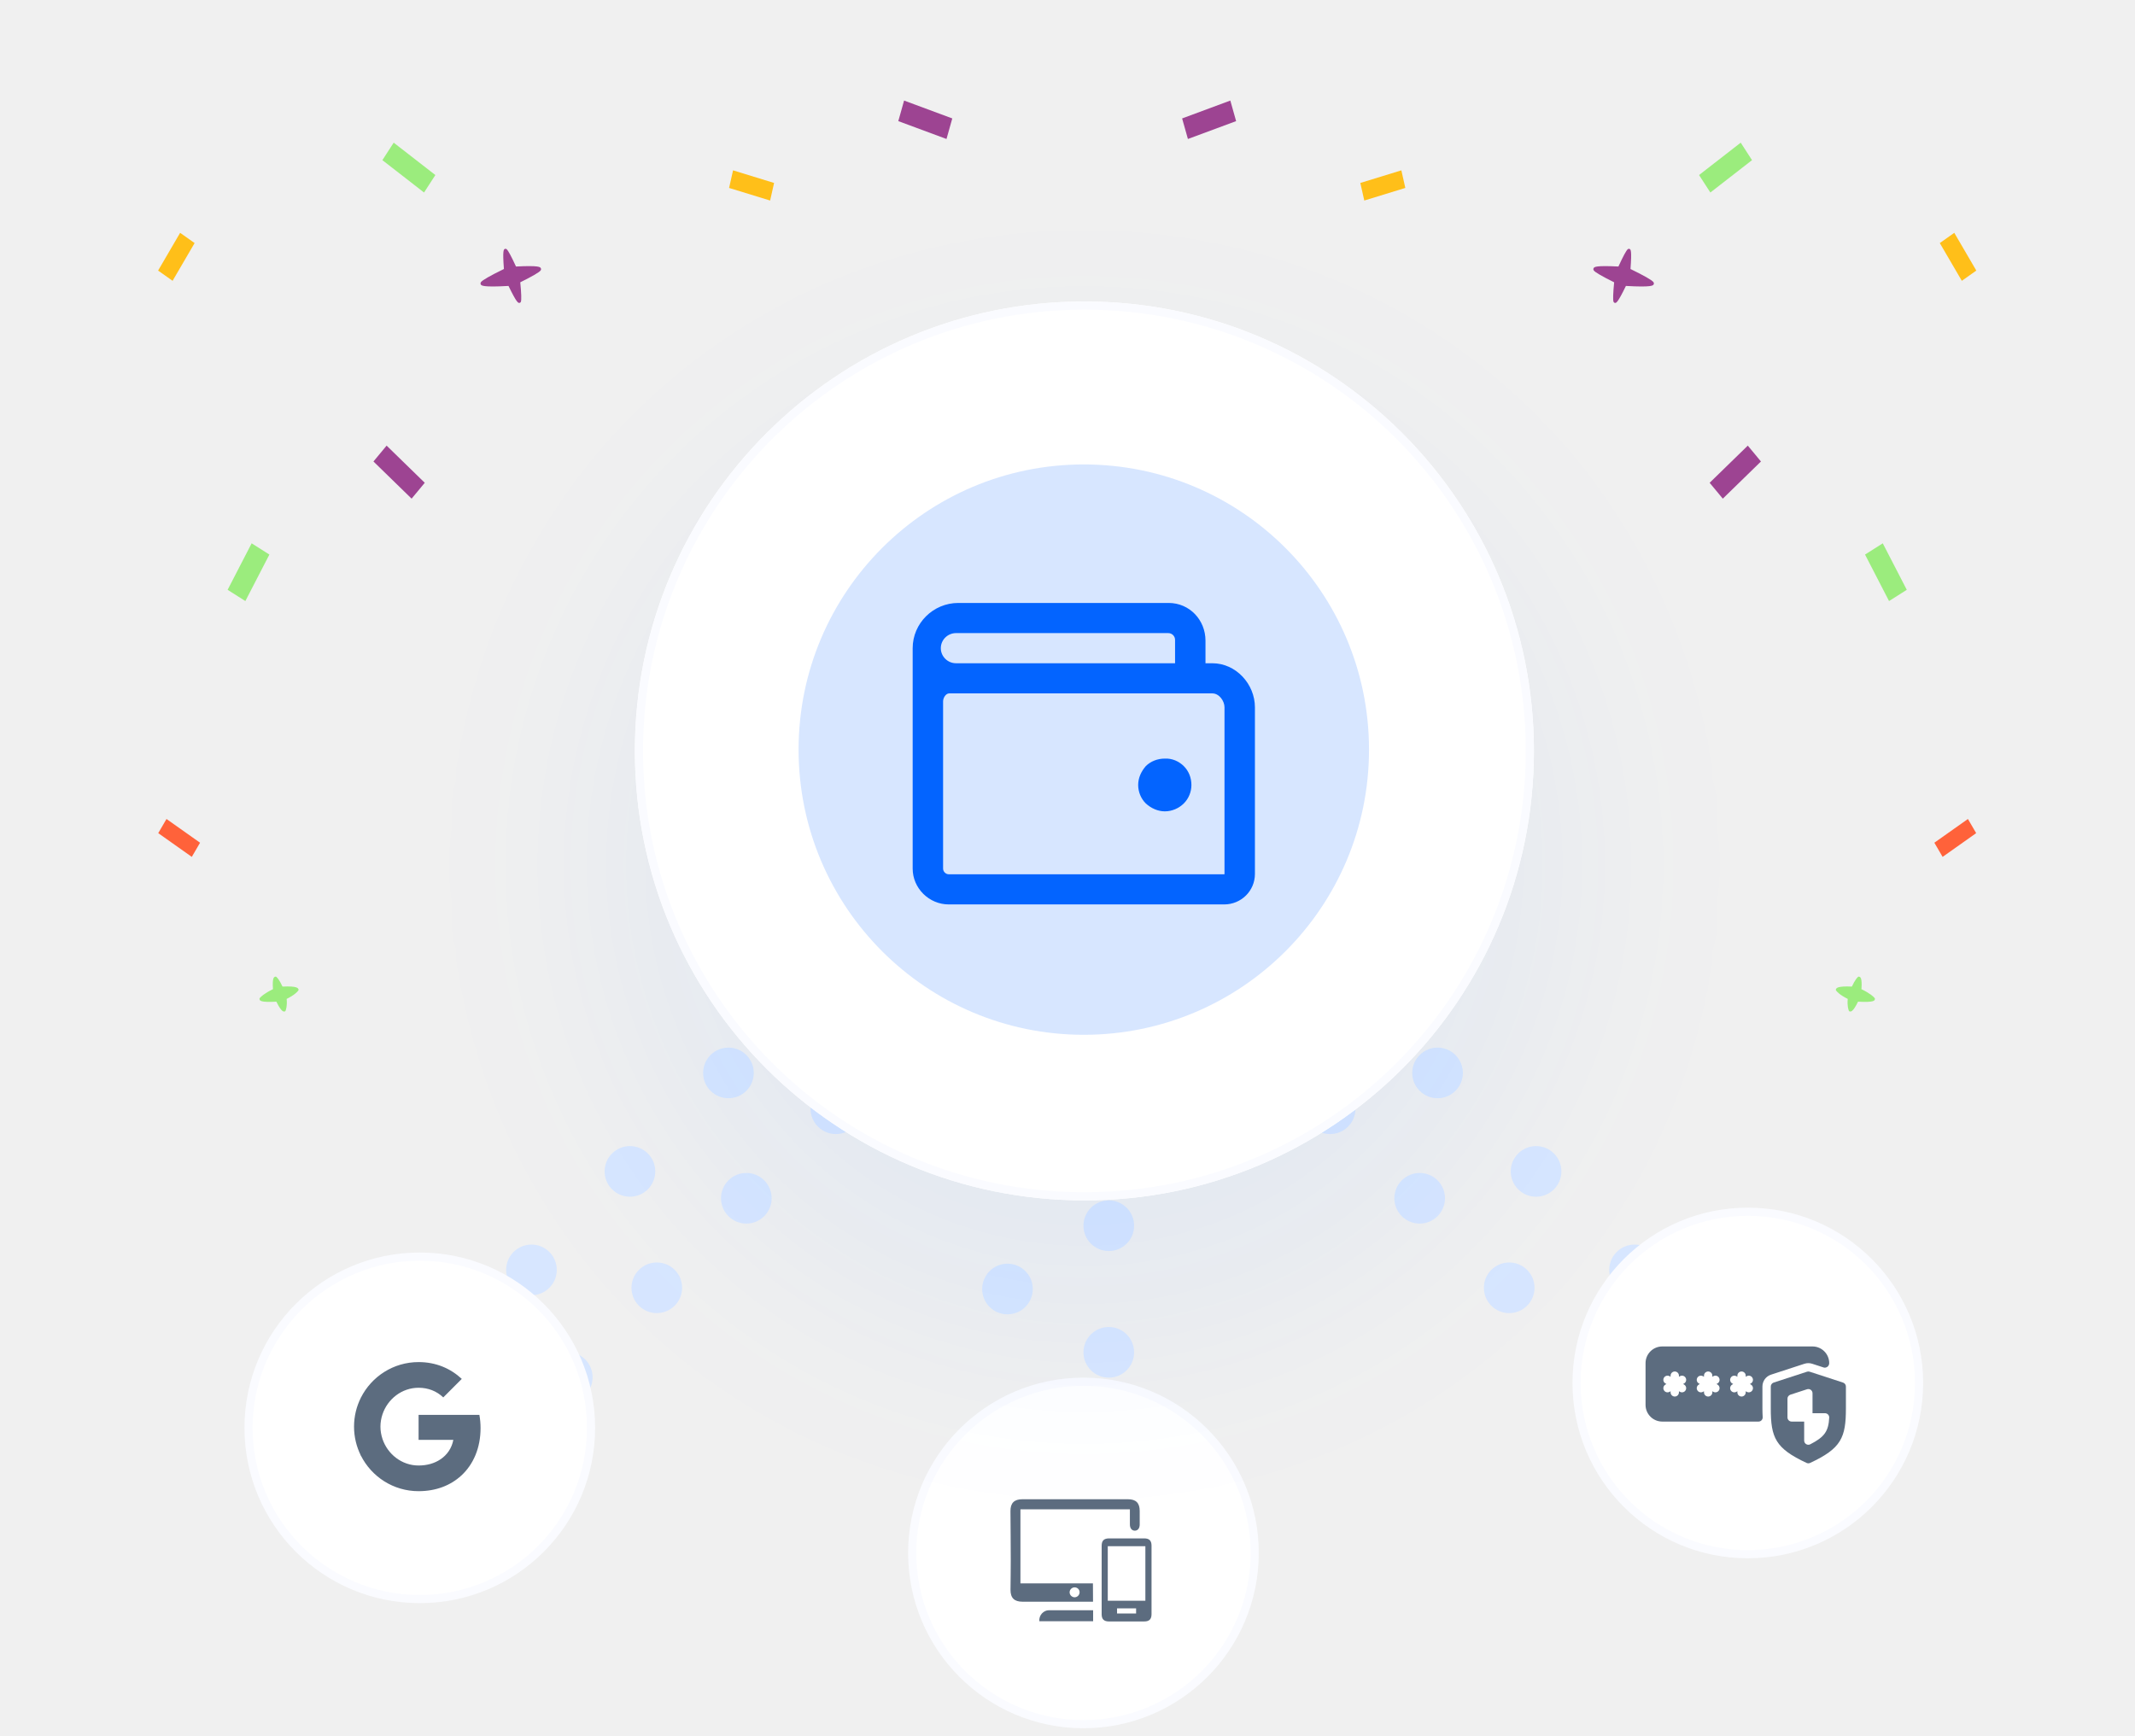
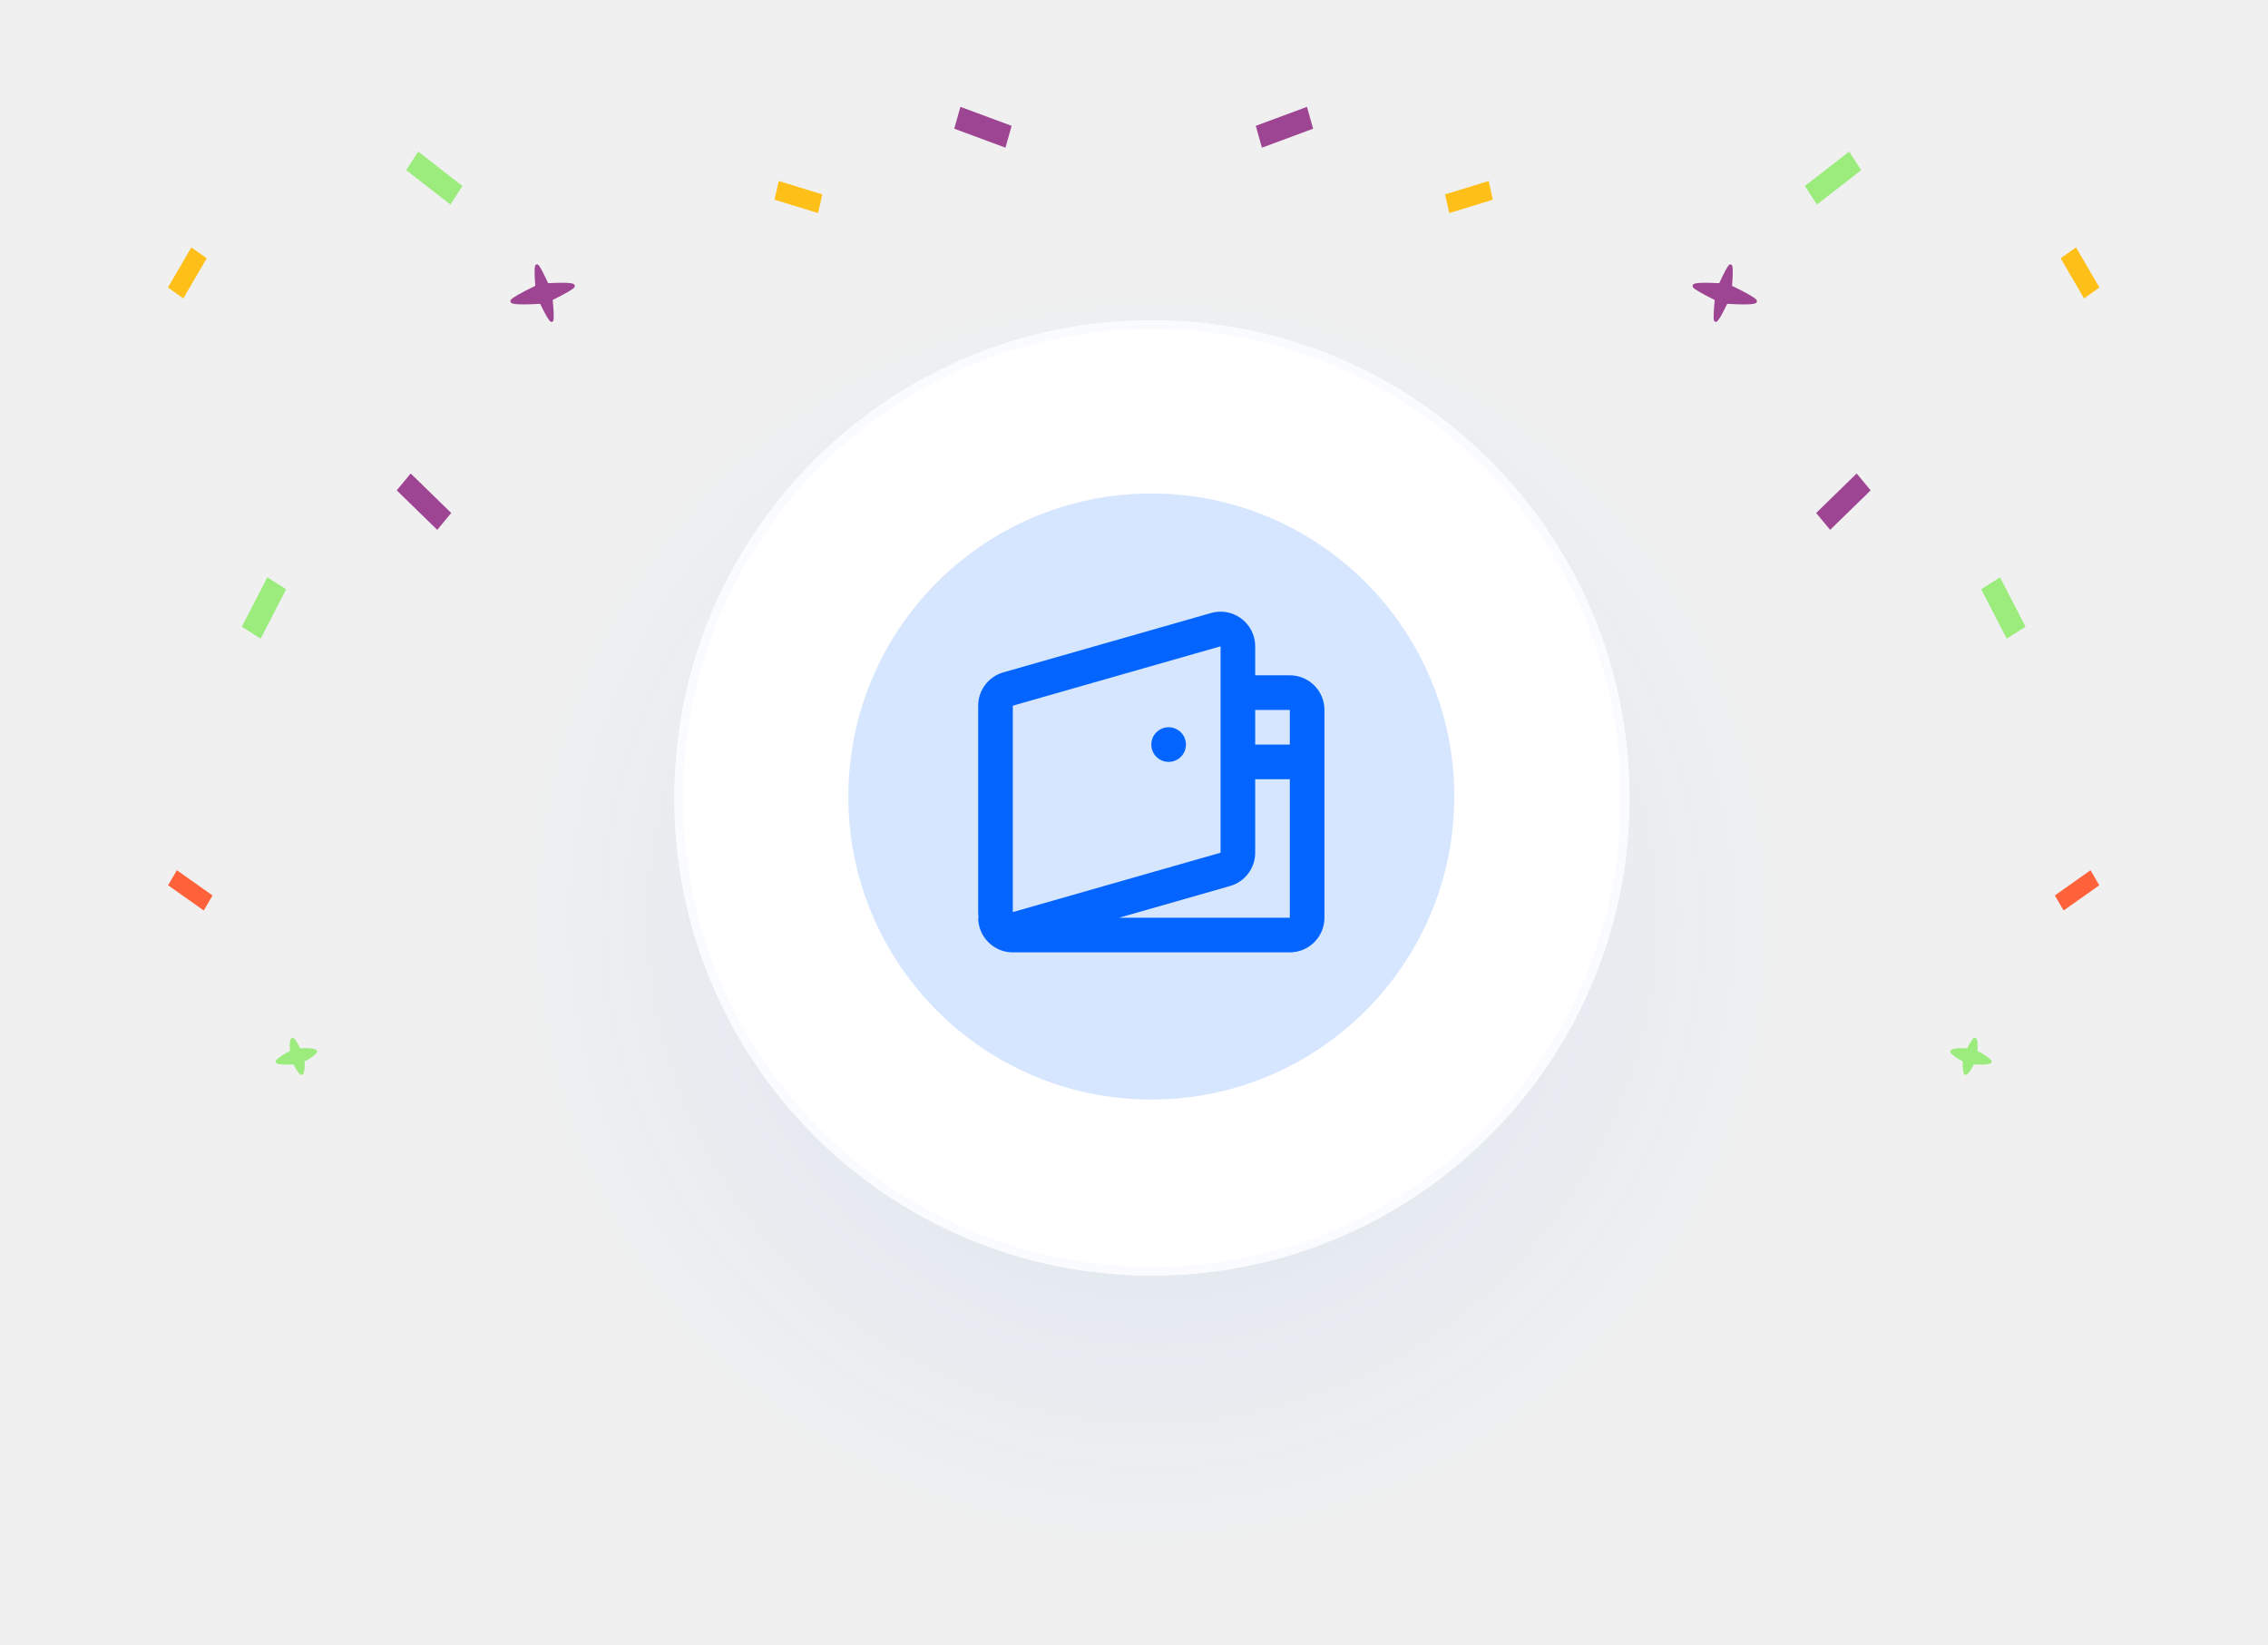
- <svg xmlns="http://www.w3.org/2000/svg" width="262" height="213" viewBox="0 0 262 213" fill="none">
-   <path d="M66.39 32.968C66.41 33.042 66.397 33.125 66.343 33.195C66.166 33.425 65.353 33.898 63.846 34.647C63.979 36.019 64.001 36.796 63.925 37.023C63.891 37.111 63.82 37.17 63.735 37.177C63.592 37.184 63.42 37.191 62.402 35.093C59.185 35.277 59.069 35.039 58.996 34.901C58.992 34.886 58.981 34.873 58.975 34.851C58.955 34.778 58.969 34.695 59.022 34.625C59.209 34.377 60.156 33.835 61.839 33.015C61.662 30.705 61.814 30.625 61.941 30.558C62.016 30.515 62.107 30.529 62.183 30.596C62.363 30.753 62.738 31.442 63.321 32.709C66.187 32.565 66.294 32.773 66.363 32.92C66.376 32.941 66.386 32.954 66.39 32.968Z" fill="#9D4492" />
-   <path d="M30.11 73.766L27.933 72.387L30.88 66.682L33.057 68.061L30.11 73.766Z" fill="#9BEC7D" />
-   <path d="M22.105 28.574L23.882 29.831L21.179 34.464L19.402 33.207L22.105 28.574Z" fill="#FFBF19" />
-   <path d="M89.471 23.066L89.958 20.906L94.994 22.453L94.507 24.612L89.471 23.066Z" fill="#FFBF19" />
-   <path d="M45.829 56.638L47.444 54.691L52.125 59.252L50.511 61.199L45.829 56.638Z" fill="#9D4492" />
-   <path d="M110.236 14.865L110.946 12.341L116.861 14.535L116.151 17.058L110.236 14.865Z" fill="#9D4492" />
-   <path d="M53.426 21.482L52.038 23.627L46.925 19.655L48.312 17.509L53.426 21.482Z" fill="#9BEC7D" />
-   <path d="M36.635 121.427C36.649 121.478 36.641 121.528 36.608 121.568C36.496 121.717 36.15 122.116 35.178 122.593C35.26 123.48 35.094 123.893 35.047 124.041C35.027 124.101 34.979 124.138 34.921 124.138C34.827 124.14 34.579 124.29 33.915 122.935C31.839 123.054 31.902 122.757 31.856 122.666C31.854 122.659 31.85 122.644 31.848 122.637C31.834 122.585 31.842 122.535 31.875 122.495C31.998 122.335 32.411 121.932 33.499 121.4C33.385 119.912 33.674 119.911 33.758 119.872C33.808 119.843 33.868 119.851 33.915 119.893C34.03 119.996 34.288 120.261 34.67 121.083C36.522 120.993 36.572 121.301 36.62 121.399C36.622 121.406 36.633 121.419 36.635 121.427Z" fill="#9BEC7D" />
-   <path d="M19.419 102.251L20.432 100.514L24.551 103.427L23.537 105.164L19.419 102.251Z" fill="#FF623A" />
-   <path d="M195.537 32.968C195.517 33.042 195.531 33.125 195.585 33.195C195.762 33.425 196.575 33.898 198.082 34.647C197.949 36.019 197.927 36.796 198.003 37.023C198.037 37.111 198.108 37.17 198.193 37.177C198.336 37.184 198.508 37.191 199.526 35.093C202.743 35.277 202.858 35.039 202.932 34.901C202.936 34.886 202.947 34.873 202.953 34.851C202.973 34.778 202.959 34.695 202.905 34.625C202.719 34.377 201.772 33.835 200.089 33.015C200.266 30.705 200.114 30.625 199.987 30.558C199.912 30.515 199.821 30.529 199.745 30.596C199.565 30.753 199.189 31.442 198.607 32.709C195.741 32.565 195.634 32.773 195.565 32.92C195.552 32.941 195.541 32.954 195.537 32.968Z" fill="#9D4492" />
-   <path d="M231.817 73.766L233.994 72.387L231.048 66.682L228.871 68.061L231.817 73.766Z" fill="#9BEC7D" />
+ <svg xmlns="http://www.w3.org/2000/svg" width="262" height="190" viewBox="0 0 262 190" fill="none">
+   <path d="M66.39 32.968C66.41 33.042 66.396 33.125 66.343 33.195C66.166 33.425 65.353 33.898 63.846 34.647C63.978 36.019 64.001 36.796 63.924 37.023C63.89 37.111 63.819 37.17 63.734 37.177C63.592 37.184 63.419 37.191 62.402 35.093C59.184 35.277 59.069 35.039 58.995 34.901C58.992 34.886 58.981 34.873 58.975 34.851C58.955 34.777 58.969 34.695 59.022 34.625C59.208 34.376 60.156 33.835 61.839 33.015C61.662 30.705 61.814 30.625 61.941 30.558C62.016 30.514 62.107 30.529 62.183 30.596C62.363 30.753 62.738 31.442 63.32 32.708C66.186 32.565 66.294 32.773 66.363 32.92C66.375 32.941 66.386 32.953 66.39 32.968Z" fill="#9D4492" />
+   <path d="M30.111 73.766L27.934 72.387L30.88 66.682L33.057 68.061L30.111 73.766Z" fill="#9BEC7D" />
+   <path d="M22.104 28.574L23.881 29.831L21.178 34.464L19.401 33.207L22.104 28.574Z" fill="#FFBF19" />
+   <path d="M89.471 23.066L89.958 20.906L94.994 22.452L94.507 24.612L89.471 23.066Z" fill="#FFBF19" />
+   <path d="M45.829 56.638L47.444 54.69L52.125 59.251L50.51 61.199L45.829 56.638Z" fill="#9D4492" />
+   <path d="M110.236 14.864L110.946 12.341L116.861 14.535L116.15 17.058L110.236 14.864Z" fill="#9D4492" />
+   <path d="M53.425 21.482L52.037 23.627L46.924 19.655L48.312 17.509L53.425 21.482Z" fill="#9BEC7D" />
+   <path d="M36.634 121.427C36.648 121.478 36.64 121.528 36.607 121.568C36.495 121.717 36.15 122.115 35.178 122.592C35.259 123.48 35.093 123.893 35.046 124.04C35.026 124.101 34.978 124.138 34.92 124.138C34.826 124.14 34.578 124.29 33.914 122.935C31.838 123.054 31.901 122.756 31.855 122.666C31.853 122.659 31.849 122.644 31.847 122.637C31.833 122.585 31.842 122.535 31.874 122.495C31.997 122.335 32.411 121.932 33.498 121.4C33.384 119.912 33.673 119.911 33.757 119.872C33.807 119.843 33.867 119.85 33.915 119.893C34.03 119.996 34.287 120.261 34.669 121.083C36.521 120.992 36.571 121.301 36.619 121.399C36.621 121.406 36.632 121.419 36.634 121.427Z" fill="#9BEC7D" />
+   <path d="M19.418 102.251L20.432 100.513L24.55 103.427L23.537 105.164L19.418 102.251Z" fill="#FF623A" />
+   <path d="M195.538 32.968C195.518 33.042 195.531 33.125 195.585 33.195C195.762 33.425 196.575 33.898 198.082 34.647C197.949 36.019 197.927 36.796 198.003 37.023C198.037 37.111 198.108 37.17 198.193 37.177C198.336 37.184 198.508 37.191 199.526 35.093C202.743 35.277 202.859 35.039 202.932 34.901C202.936 34.886 202.947 34.873 202.953 34.851C202.973 34.777 202.959 34.695 202.906 34.625C202.719 34.376 201.772 33.835 200.089 33.015C200.266 30.705 200.114 30.625 199.987 30.558C199.912 30.514 199.821 30.529 199.745 30.596C199.565 30.753 199.19 31.442 198.607 32.708C195.741 32.565 195.634 32.773 195.565 32.92C195.552 32.941 195.542 32.953 195.538 32.968Z" fill="#9D4492" />
+   <path d="M231.817 73.766L233.994 72.387L231.047 66.682L228.871 68.061L231.817 73.766Z" fill="#9BEC7D" />
  <path d="M239.823 28.574L238.046 29.831L240.749 34.464L242.526 33.207L239.823 28.574Z" fill="#FFBF19" />
-   <path d="M172.457 23.066L171.97 20.906L166.934 22.453L167.42 24.612L172.457 23.066Z" fill="#FFBF19" />
-   <path d="M216.099 56.638L214.484 54.691L209.802 59.252L211.417 61.199L216.099 56.638Z" fill="#9D4492" />
-   <path d="M151.692 14.865L150.981 12.341L145.066 14.535L145.777 17.058L151.692 14.865Z" fill="#9D4492" />
-   <path d="M208.502 21.482L209.89 23.627L215.003 19.655L213.615 17.509L208.502 21.482Z" fill="#9BEC7D" />
-   <path d="M225.293 121.427C225.279 121.478 225.287 121.528 225.32 121.568C225.432 121.717 225.777 122.116 226.749 122.593C226.668 123.48 226.834 123.893 226.881 124.041C226.901 124.101 226.949 124.138 227.007 124.138C227.101 124.14 227.349 124.29 228.013 122.935C230.089 123.054 230.025 122.757 230.072 122.666C230.074 122.659 230.078 122.644 230.08 122.637C230.094 122.585 230.085 122.535 230.053 122.495C229.93 122.335 229.516 121.932 228.429 121.4C228.543 119.912 228.254 119.911 228.17 119.872C228.12 119.843 228.06 119.851 228.012 119.893C227.897 119.996 227.64 120.261 227.258 121.083C225.406 120.993 225.356 121.301 225.308 121.399C225.306 121.406 225.295 121.419 225.293 121.427Z" fill="#9BEC7D" />
-   <path d="M242.509 102.251L241.496 100.514L237.377 103.427L238.391 105.164L242.509 102.251Z" fill="#FF623A" />
-   <circle cx="123.635" cy="175.292" r="3.108" transform="rotate(-90 123.635 175.292)" fill="#D7E6FF" />
-   <circle cx="123.635" cy="158.2" r="3.108" transform="rotate(-90 123.635 158.2)" fill="#D7E6FF" />
-   <circle cx="123.635" cy="141.108" r="3.108" transform="rotate(-90 123.635 141.108)" fill="#D7E6FF" />
-   <circle cx="136.066" cy="181.508" r="3.108" transform="rotate(-90 136.066 181.508)" fill="#D7E6FF" />
-   <circle cx="136.066" cy="165.969" r="3.108" transform="rotate(-90 136.066 165.969)" fill="#D7E6FF" />
-   <circle cx="136.066" cy="150.431" r="3.108" transform="rotate(-90 136.066 150.431)" fill="#D7E6FF" />
-   <circle cx="136.066" cy="134.892" r="3.108" transform="rotate(-90 136.066 134.892)" fill="#D7E6FF" />
-   <circle cx="65.218" cy="155.852" r="3.108" transform="rotate(-45 65.2182 155.852)" fill="#D7E6FF" />
-   <circle cx="77.304" cy="143.765" r="3.108" transform="rotate(-45 77.3041 143.765)" fill="#D7E6FF" />
-   <circle cx="89.39" cy="131.68" r="3.108" transform="rotate(-45 89.3901 131.68)" fill="#D7E6FF" />
-   <circle cx="69.613" cy="169.037" r="3.108" transform="rotate(-45 69.6127 169.037)" fill="#D7E6FF" />
-   <circle cx="80.6" cy="158.049" r="3.108" transform="rotate(-45 80.6 158.049)" fill="#D7E6FF" />
-   <circle cx="91.587" cy="147.062" r="3.108" transform="rotate(-45 91.5873 147.062)" fill="#D7E6FF" />
-   <circle cx="102.575" cy="136.075" r="3.108" transform="rotate(-45 102.575 136.075)" fill="#D7E6FF" />
-   <circle r="3.108" transform="matrix(-0.707107 -0.707107 -0.707107 0.707107 200.587 155.853)" fill="#D7E6FF" />
-   <circle r="3.108" transform="matrix(-0.707107 -0.707107 -0.707107 0.707107 188.501 143.766)" fill="#D7E6FF" />
-   <circle r="3.108" transform="matrix(-0.707107 -0.707107 -0.707107 0.707107 176.415 131.68)" fill="#D7E6FF" />
-   <circle r="3.108" transform="matrix(-0.707107 -0.707107 -0.707107 0.707107 196.192 169.037)" fill="#D7E6FF" />
-   <circle r="3.108" transform="matrix(-0.707107 -0.707107 -0.707107 0.707107 185.205 158.05)" fill="#D7E6FF" />
-   <circle r="3.108" transform="matrix(-0.707107 -0.707107 -0.707107 0.707107 174.217 147.063)" fill="#D7E6FF" />
-   <circle r="3.108" transform="matrix(-0.707107 -0.707107 -0.707107 0.707107 163.23 136.075)" fill="#D7E6FF" />
-   <circle cx="51.515" cy="175.237" r="21.015" fill="white" stroke="#FAFBFF" />
-   <path fill-rule="evenodd" clip-rule="evenodd" d="M58.973 175.27C58.973 174.709 58.922 174.169 58.829 173.65H51.368V176.714H55.631C55.448 177.704 54.89 178.543 54.051 179.105V181.093H56.611C58.108 179.714 58.973 177.683 58.973 175.27V175.27Z" fill="#5C6C7F" />
-   <path fill-rule="evenodd" clip-rule="evenodd" d="M51.368 183.011C53.507 183.011 55.3 182.302 56.61 181.092L54.05 179.105C53.341 179.58 52.434 179.861 51.368 179.861C49.305 179.861 47.558 178.467 46.935 176.595H44.289V178.647C45.593 181.236 48.271 183.011 51.368 183.011V183.011Z" fill="#5C6C7F" />
-   <path fill-rule="evenodd" clip-rule="evenodd" d="M46.935 176.595C46.777 176.12 46.687 175.612 46.687 175.09C46.687 174.568 46.777 174.06 46.935 173.585V171.533H44.289C43.752 172.602 43.446 173.812 43.446 175.09C43.446 176.368 43.752 177.578 44.289 178.648L46.935 176.595V176.595Z" fill="#5C6C7F" />
-   <path fill-rule="evenodd" clip-rule="evenodd" d="M51.368 170.319C52.531 170.319 53.575 170.719 54.396 171.504L56.668 169.232C55.296 167.953 53.503 167.168 51.368 167.168C48.271 167.168 45.593 168.944 44.289 171.532L46.935 173.585C47.558 171.712 49.305 170.319 51.368 170.319V170.319Z" fill="#5C6C7F" />
-   <circle cx="132.957" cy="190.592" r="21.015" fill="white" stroke="#FAFBFF" />
-   <circle cx="214.486" cy="169.731" r="21.015" fill="white" stroke="#FAFBFF" />
-   <path d="M217.339 168.71L221.437 167.373C221.744 167.273 222.084 167.273 222.39 167.374L223.804 167.834C223.961 167.885 224.131 167.833 224.264 167.737C224.396 167.641 224.475 167.462 224.475 167.298C224.475 166.168 223.555 165.249 222.426 165.249H203.985C202.855 165.249 201.936 166.167 201.936 167.298V172.42C201.936 173.55 202.855 174.469 203.985 174.469H215.799C215.94 174.469 216.074 174.411 216.171 174.309C216.267 174.207 216.318 174.07 216.31 173.929C216.292 173.584 216.279 173.228 216.279 172.843V170.171C216.279 169.503 216.705 168.916 217.339 168.71ZM206.665 169.927C206.91 170.069 206.994 170.382 206.852 170.627C206.758 170.791 206.585 170.883 206.409 170.883C206.322 170.883 206.234 170.861 206.153 170.815L206.034 170.746V170.883C206.034 171.167 205.805 171.396 205.521 171.396C205.238 171.396 205.009 171.167 205.009 170.883V170.746L204.89 170.815C204.809 170.861 204.721 170.883 204.634 170.883C204.458 170.883 204.285 170.791 204.191 170.627C204.049 170.382 204.133 170.069 204.378 169.927L204.497 169.859L204.378 169.79C204.133 169.649 204.049 169.336 204.191 169.09C204.332 168.845 204.646 168.763 204.89 168.903L205.009 168.972V168.834C205.009 168.551 205.238 168.322 205.521 168.322C205.805 168.322 206.034 168.551 206.034 168.834V168.972L206.153 168.903C206.397 168.761 206.711 168.844 206.852 169.09C206.994 169.336 206.91 169.649 206.665 169.79L206.546 169.859L206.665 169.927ZM210.763 169.927C211.008 170.069 211.092 170.382 210.95 170.627C210.856 170.791 210.683 170.883 210.507 170.883C210.42 170.883 210.332 170.861 210.251 170.815L210.132 170.746V170.883C210.132 171.167 209.903 171.396 209.619 171.396C209.336 171.396 209.107 171.167 209.107 170.883V170.746L208.988 170.815C208.907 170.861 208.819 170.883 208.732 170.883C208.556 170.883 208.383 170.791 208.289 170.627C208.147 170.382 208.231 170.069 208.476 169.927L208.595 169.859L208.476 169.79C208.231 169.649 208.147 169.336 208.289 169.09C208.43 168.845 208.744 168.763 208.988 168.903L209.107 168.972V168.834C209.107 168.551 209.336 168.322 209.62 168.322C209.903 168.322 210.132 168.551 210.132 168.834V168.972L210.251 168.903C210.495 168.761 210.81 168.844 210.95 169.09C211.092 169.336 211.008 169.649 210.763 169.79L210.644 169.859L210.763 169.927ZM214.861 169.927C215.106 170.069 215.19 170.382 215.048 170.627C214.954 170.791 214.781 170.883 214.605 170.883C214.518 170.883 214.43 170.861 214.349 170.815L214.23 170.746V170.883C214.23 171.167 214.001 171.396 213.718 171.396C213.434 171.396 213.205 171.167 213.205 170.883V170.746L213.086 170.815C213.005 170.861 212.917 170.883 212.83 170.883C212.654 170.883 212.481 170.791 212.387 170.627C212.245 170.382 212.329 170.069 212.574 169.927L212.693 169.859L212.574 169.79C212.329 169.649 212.245 169.336 212.387 169.09C212.528 168.845 212.842 168.763 213.086 168.903L213.205 168.972V168.834C213.205 168.551 213.434 168.322 213.718 168.322C214.001 168.322 214.23 168.551 214.23 168.834V168.972L214.349 168.903C214.594 168.761 214.908 168.844 215.048 169.09C215.19 169.336 215.106 169.649 214.861 169.79L214.742 169.859L214.861 169.927Z" fill="#5C6C7F" />
-   <path d="M226.171 169.683L222.073 168.347C221.969 168.314 221.859 168.314 221.755 168.347L217.657 169.683C217.447 169.753 217.304 169.949 217.304 170.171V172.844C217.304 176.449 217.88 177.766 221.698 179.544C221.766 179.576 221.84 179.592 221.914 179.592C221.988 179.592 222.062 179.576 222.13 179.544C225.948 177.766 226.524 176.449 226.524 172.844V170.171C226.524 169.949 226.381 169.753 226.171 169.683ZM222.148 177.258C222.074 177.296 221.994 177.315 221.914 177.315C221.821 177.315 221.729 177.29 221.647 177.24C221.495 177.147 221.402 176.981 221.402 176.803V174.469H219.865C219.582 174.469 219.353 174.24 219.353 173.957V171.658C219.353 171.436 219.496 171.24 219.706 171.171L221.755 170.502C221.912 170.452 222.082 170.479 222.215 170.575C222.347 170.671 222.426 170.826 222.426 170.99V173.445H223.963C224.103 173.445 224.237 173.502 224.334 173.604C224.43 173.706 224.481 173.842 224.474 173.982C224.393 175.659 223.893 176.363 222.148 177.258Z" fill="#5C6C7F" />
+   <path d="M172.457 23.066L171.97 20.906L166.934 22.452L167.42 24.612L172.457 23.066Z" fill="#FFBF19" />
+   <path d="M216.099 56.638L214.484 54.69L209.803 59.251L211.417 61.199L216.099 56.638Z" fill="#9D4492" />
+   <path d="M151.692 14.864L150.982 12.341L145.067 14.535L145.777 17.058L151.692 14.864Z" fill="#9D4492" />
+   <path d="M208.503 21.482L209.89 23.627L215.004 19.655L213.616 17.509L208.503 21.482Z" fill="#9BEC7D" />
+   <path d="M225.294 121.427C225.28 121.478 225.288 121.528 225.32 121.568C225.432 121.717 225.778 122.115 226.75 122.592C226.669 123.48 226.835 123.893 226.882 124.04C226.902 124.101 226.95 124.138 227.008 124.138C227.101 124.14 227.35 124.29 228.014 122.935C230.09 123.054 230.026 122.756 230.072 122.666C230.074 122.659 230.078 122.644 230.08 122.637C230.094 122.585 230.086 122.535 230.054 122.495C229.93 122.335 229.517 121.932 228.43 121.4C228.543 119.912 228.255 119.911 228.171 119.872C228.121 119.843 228.061 119.85 228.013 119.893C227.898 119.996 227.641 120.261 227.259 121.083C225.407 120.992 225.357 121.301 225.308 121.399C225.306 121.406 225.296 121.419 225.294 121.427Z" fill="#9BEC7D" />
+   <path d="M242.509 102.251L241.496 100.513L237.377 103.427L238.391 105.164L242.509 102.251Z" fill="#FF623A" />
  <g filter="url(#filter0_d)">
-     <circle cx="133.074" cy="92.162" r="55.162" fill="white" />
-     <circle cx="133.074" cy="92.162" r="54.662" stroke="#FAFBFF" />
+     <circle cx="133.073" cy="92.162" r="55.162" fill="white" />
+     <circle cx="133.073" cy="92.162" r="54.662" stroke="#FAFBFF" />
  </g>
  <circle cx="133" cy="92" r="35" fill="#D7E6FF" />
-   <path d="M145.273 94.026C145.88 94.627 146.207 95.46 146.207 96.339C146.207 97.171 145.88 98.004 145.273 98.605C144.667 99.206 143.827 99.576 142.94 99.576C142.1 99.576 141.26 99.206 140.607 98.605C140 98.004 139.673 97.171 139.673 96.339C139.673 95.46 140.047 94.674 140.607 94.026C141.213 93.425 142.053 93.101 142.94 93.101C143.827 93.055 144.667 93.425 145.273 94.026V94.026ZM154 86.811V107.254C154 109.335 152.32 111 150.22 111H116.433C114.007 111 112 109.011 112 106.606V79.55C112 76.498 114.52 74 117.6 74H143.407C145.973 74 147.933 76.081 147.933 78.625V81.4H148.773C151.667 81.4 154 83.944 154 86.811ZM115.453 79.55C115.453 80.567 116.293 81.4 117.32 81.4H144.2V78.532C144.2 78.07 143.827 77.7 143.36 77.7H117.32C116.293 77.7 115.453 78.532 115.453 79.55V79.55ZM150.267 86.811C150.267 86.025 149.613 85.1 148.773 85.1H116.48C116.06 85.1 115.733 85.655 115.733 86.071V106.606C115.733 106.976 116.06 107.3 116.433 107.3H150.22C150.267 107.3 150.267 107.254 150.267 107.254V86.811V86.811Z" fill="#0364FF" />
-   <path d="M134.133 196.576C134.004 196.576 133.893 196.576 133.783 196.576C131.014 196.576 128.245 196.576 125.477 196.576C124.468 196.576 124 196.114 124.006 195.112C124.012 193.881 124.043 192.651 124.037 191.426C124.037 189.439 124.012 187.452 124 185.464C123.994 184.461 124.462 184 125.471 184C129.783 184 134.103 184 138.416 184C139.406 184 139.861 184.461 139.861 185.446C139.861 186 139.861 186.553 139.861 187.107C139.861 187.562 139.628 187.852 139.271 187.858C138.902 187.864 138.656 187.568 138.656 187.095C138.649 186.479 138.656 185.87 138.656 185.237C134.17 185.237 129.716 185.237 125.224 185.237C125.224 188.251 125.224 191.266 125.224 194.324C128.184 194.324 131.143 194.324 134.121 194.324C134.133 195.087 134.133 195.807 134.133 196.576ZM132.484 195.413C132.484 195.081 132.214 194.816 131.875 194.816C131.543 194.816 131.266 195.087 131.26 195.413C131.254 195.751 131.549 196.041 131.888 196.034C132.22 196.022 132.484 195.745 132.484 195.413Z" fill="#5C6C7F" />
-   <path d="M135.191 193.906C135.191 192.515 135.191 191.125 135.191 189.728C135.191 189.082 135.462 188.811 136.102 188.805C137.535 188.805 138.969 188.805 140.409 188.805C141.036 188.805 141.313 189.082 141.313 189.703C141.313 192.503 141.313 195.296 141.313 198.096C141.313 198.723 141.036 199 140.415 199C138.969 199 137.523 199 136.077 199C135.474 199 135.191 198.717 135.191 198.12C135.185 196.711 135.191 195.308 135.191 193.906ZM135.942 196.459C137.486 196.459 139.006 196.459 140.556 196.459C140.556 194.226 140.556 192.005 140.556 189.765C139 189.765 137.48 189.765 135.942 189.765C135.942 191.998 135.942 194.213 135.942 196.459ZM137.08 198.022C137.861 198.022 138.637 198.022 139.418 198.022C139.418 197.806 139.418 197.603 139.418 197.394C138.631 197.394 137.861 197.394 137.08 197.394C137.08 197.61 137.08 197.8 137.08 198.022Z" fill="#5C6C7F" />
-   <path d="M134.145 197.622C134.145 198.089 134.145 198.526 134.145 198.975C131.937 198.975 129.74 198.975 127.544 198.975C127.476 198.256 128.036 197.622 128.731 197.622C130.521 197.622 132.312 197.622 134.145 197.622Z" fill="#5C6C7F" />
+   <path fill-rule="evenodd" clip-rule="evenodd" d="M139.901 70.805C142.025 70.198 144.239 71.428 144.846 73.553C144.948 73.91 145 74.28 145 74.651V78H149C151.209 78 153 79.791 153 82V106C153 108.209 151.209 110 149 110H117C114.791 110 113 108.209 113 106H113.053C113.018 105.785 113 105.567 113 105.349V81.509C113 79.723 114.184 78.153 115.901 77.662L139.901 70.805ZM129.28 106H149V90H145V98.491C145 100.277 143.816 101.847 142.099 102.337L129.28 106ZM145 82H149V86H145V82ZM117 81.508V105.348L141 98.491V74.651L117 81.508ZM137 86C137 87.105 136.105 88 135 88C133.895 88 133 87.105 133 86C133 84.895 133.895 84 135 84C136.105 84 137 84.895 137 86Z" fill="#0364FF" />
  <defs>
    <filter id="filter0_d" x="49.912" y="23" width="166.323" height="166.323" filterUnits="userSpaceOnUse" color-interpolation-filters="sRGB">
      <feFlood flood-opacity="0" result="BackgroundImageFix" />
      <feColorMatrix in="SourceAlpha" type="matrix" values="0 0 0 0 0 0 0 0 0 0 0 0 0 0 0 0 0 0 127 0" />
      <feOffset dy="14" />
      <feGaussianBlur stdDeviation="14" />
      <feColorMatrix type="matrix" values="0 0 0 0 0.012 0 0 0 0 0.392 0 0 0 0 1 0 0 0 0.06 0" />
      <feBlend mode="normal" in2="BackgroundImageFix" result="effect1_dropShadow" />
      <feBlend mode="normal" in="SourceGraphic" in2="effect1_dropShadow" result="shape" />
    </filter>
  </defs>
</svg>
